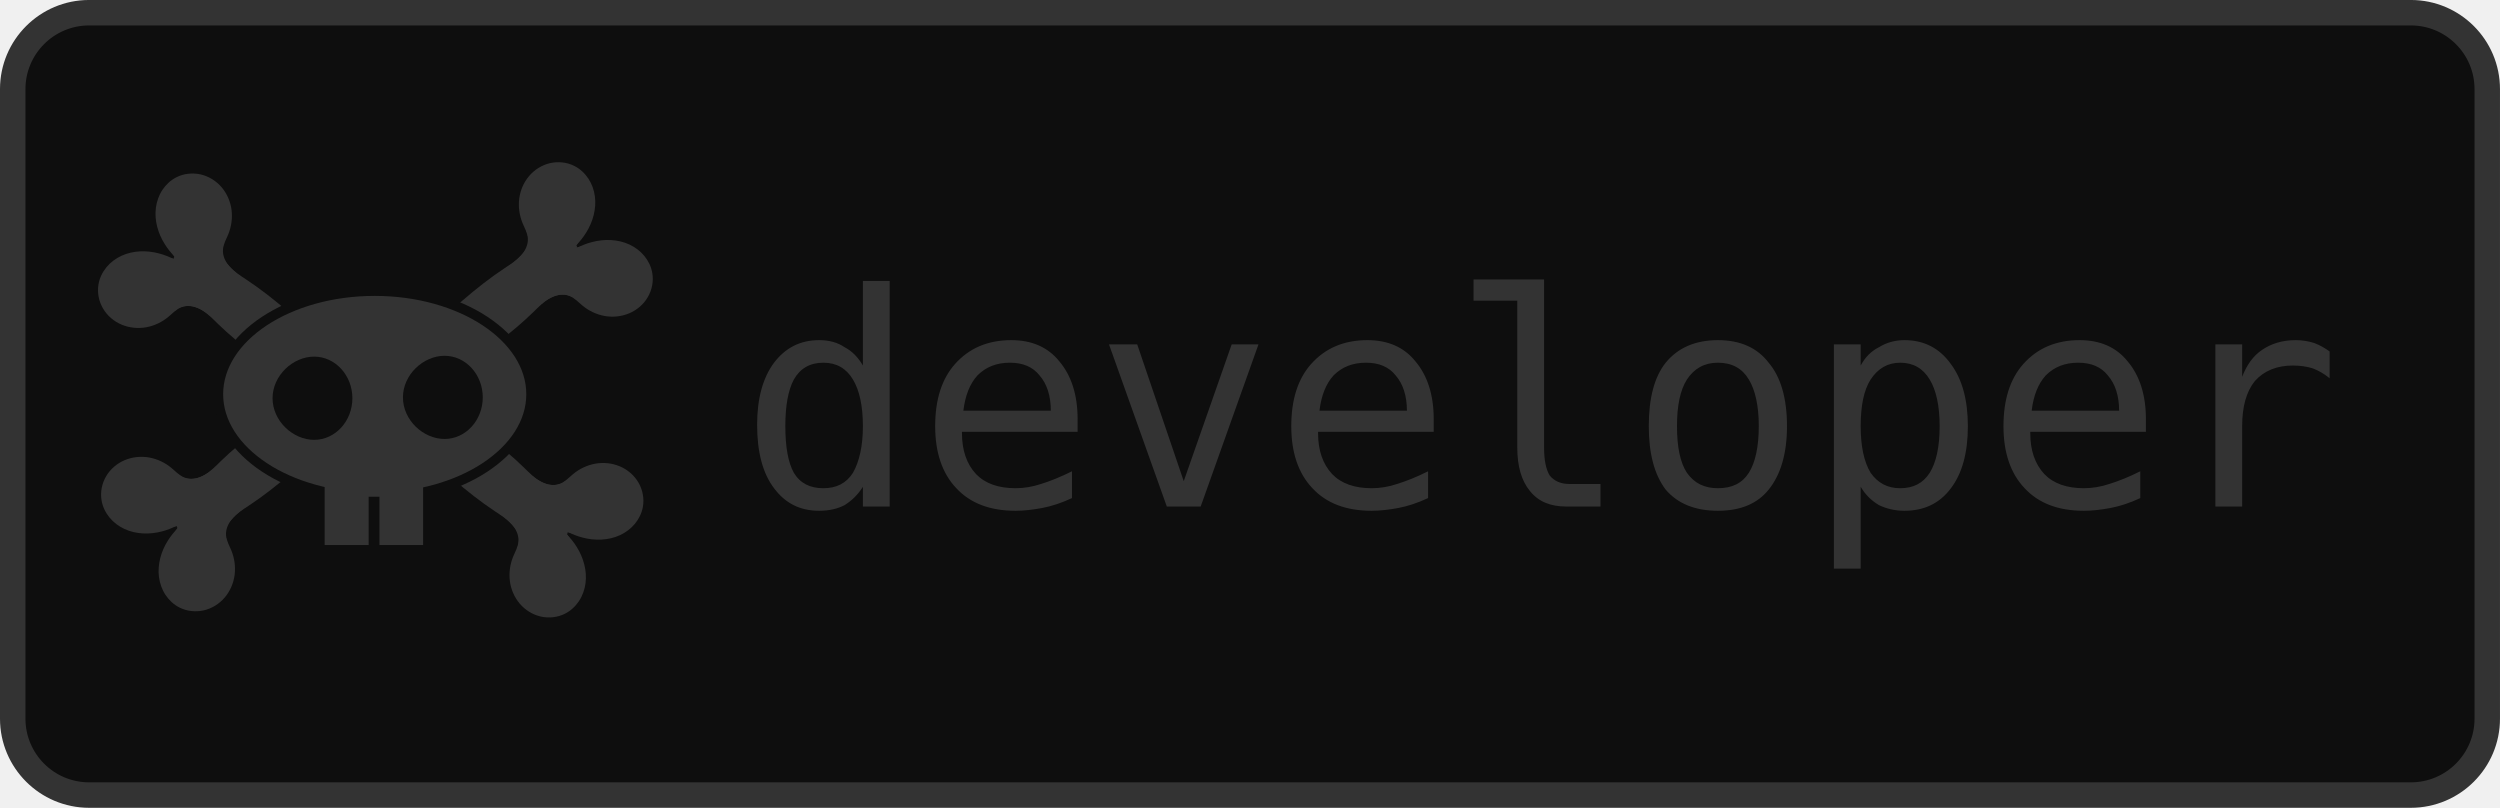
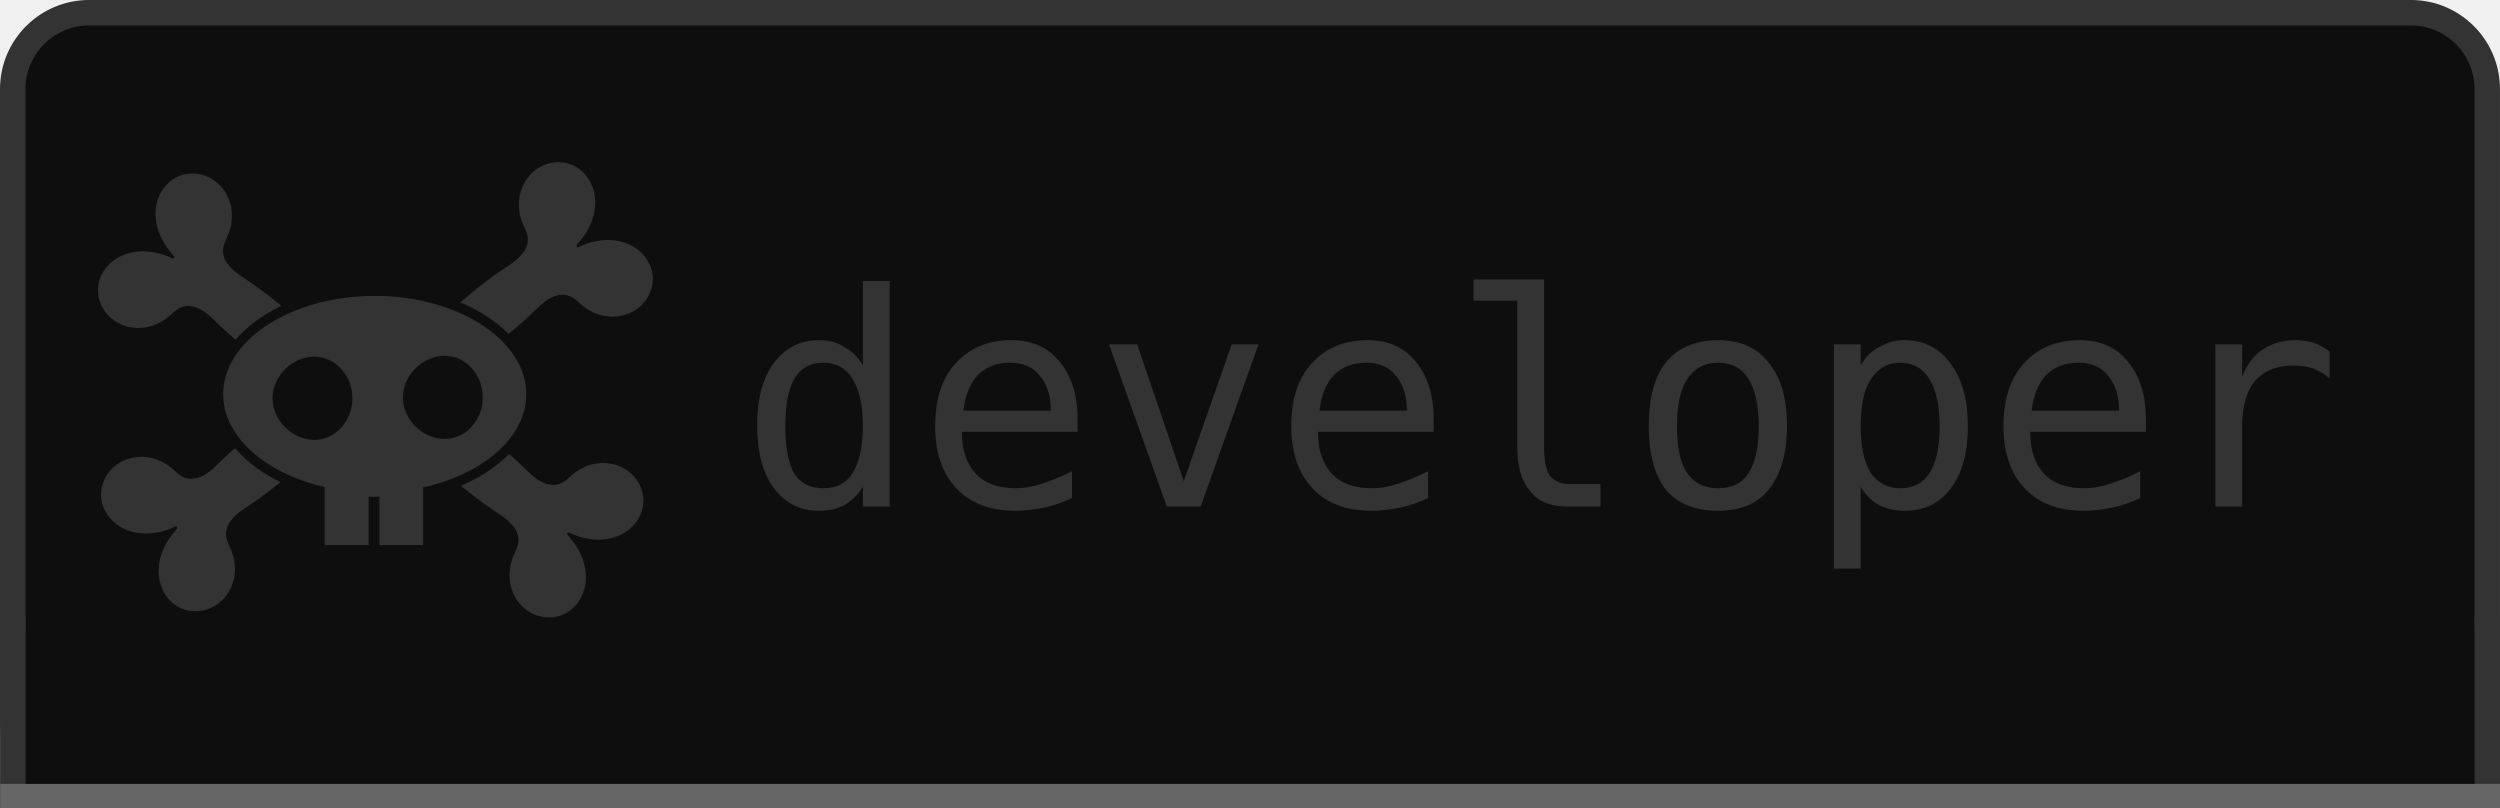
<svg xmlns="http://www.w3.org/2000/svg" width="25.967mm" height="8.391mm" viewBox="0 0 25.967 8.391" id="svg5978" version="1.1">
  <defs id="defs5980">
    <linearGradient id="linearGradient4502">
      <stop style="stop-color:#00fd00;stop-opacity:1;" offset="0" id="stop4504" />
      <stop style="stop-color:#00e100;stop-opacity:0;" offset="1" id="stop4506" />
    </linearGradient>
  </defs>
  <g id="layer1" transform="translate(-89.82604,-75.84613)">
    <g transform="matrix(0.9375,0,0,0.9375,48.21505,9.249671)" id="g9973-2">
      <rect style="fill:#0e0e0e;stroke:#333333;stroke-width:0.282px;stroke-linecap:butt;stroke-linejoin:miter;stroke-opacity:1;fill-opacity:1" id="rect5653-9-0-5" width="27.416" height="8.668" x="44.526" y="71.177" rx="0.847" />
      <text xml:space="preserve" style="font-style:normal;font-weight:normal;font-size:4.682px;line-height:125%;font-family:Sans;letter-spacing:0px;word-spacing:0px;fill:#333333;fill-opacity:1;stroke:none" x="52.57" y="76.649" id="text5655-6-2-1">
        <tspan id="tspan5657-9-1-1" x="52.57" y="76.649" style="font-style:normal;font-variant:normal;font-weight:normal;font-stretch:normal;font-size:3.277px;font-family:DejaVu Sans Mono;-inkscape-font-specification:DejaVu Sans Mono;fill:#333333">developer</tspan>
      </text>
      <text xml:space="preserve" style="font-style:normal;font-weight:normal;font-size:11.289px;line-height:125%;font-family:Sans;letter-spacing:0px;word-spacing:0px;fill:#000000;fill-opacity:1;stroke:none;stroke-width:1px;stroke-linecap:butt;stroke-linejoin:miter;stroke-opacity:1" x="23.93" y="71.434" id="text13068">
        <tspan id="tspan13070" x="23.93" y="71.434" />
      </text>
      <text xml:space="preserve" style="font-style:normal;font-weight:normal;font-size:9.263px;line-height:125%;font-family:Sans;letter-spacing:0px;word-spacing:0px;fill:#ffffff;fill-opacity:1;stroke:none;stroke-width:1px;stroke-linecap:butt;stroke-linejoin:miter;stroke-opacity:1" x="47.25" y="77.3" id="text13072">
        <tspan id="tspan13074" x="47.25" y="77.3" />
      </text>
      <g id="g4582">
        <g id="g4618" transform="matrix(0.6842361,0,0,0.6835565,11.89105,28.43185)" style="stroke:none;stroke-width:1.462;fill:#333333">
          <g id="g14306-1" transform="matrix(-0.7478905,-1.016779,-1.01666,0.7479777,167.5251,56.49062)" style="stroke:none;stroke-width:1.158;fill:#333333">
            <g id="g4592" style="stroke-width:1.158;stroke:none;fill:#333333">
              <g style="stroke:none;stroke-width:1.158;fill:#333333" id="g14294-1" transform="translate(-3.417744,-9.731978)">
                <path style="fill:#333333;fill-rule:evenodd;stroke:none;stroke-width:0.106;stroke-linecap:butt;stroke-linejoin:miter;stroke-opacity:1" d="m 49.101,85.015 c -0.01,-0.071 -0.028,-0.141 -0.055,-0.208 -0.06,-0.152 -0.166,-0.289 -0.309,-0.368 -0.071,-0.039 -0.152,-0.064 -0.233,-0.068 -0.082,-0.004 -0.164,0.011 -0.237,0.048 -0.096,0.048 -0.173,0.132 -0.215,0.23 -0.043,0.098 -0.051,0.211 -0.026,0.315 0.025,0.104 0.081,0.2 0.159,0.274 0.078,0.074 0.176,0.126 0.28,0.151 0.065,0.016 0.134,0.023 0.192,0.058 0.039,0.024 0.07,0.059 0.091,0.1 0.021,0.04 0.033,0.085 0.038,0.13 0.01,0.09 -0.006,0.181 -0.019,0.272 -0.057,0.406 -0.041,0.818 -0.056,1.227 -0.01,0.282 -0.036,0.563 -0.076,0.842" id="path14028-0-6-1-4" />
                <path style="fill:#333333;fill-rule:evenodd;stroke:none;stroke-width:0.106;stroke-linecap:butt;stroke-linejoin:miter;stroke-opacity:1" d="m 49.132,85.005 c 0.01,-0.071 0.028,-0.141 0.055,-0.208 0.06,-0.152 0.166,-0.289 0.309,-0.368 0.071,-0.039 0.152,-0.064 0.233,-0.068 0.082,-0.004 0.164,0.011 0.237,0.048 0.096,0.048 0.172,0.132 0.215,0.23 0.042,0.098 0.051,0.211 0.026,0.315 -0.025,0.104 -0.081,0.2 -0.159,0.274 -0.078,0.074 -0.175,0.126 -0.279,0.152 -0.065,0.016 -0.134,0.023 -0.192,0.058 -0.037,0.022 -0.066,0.054 -0.088,0.091 -0.022,0.037 -0.036,0.078 -0.044,0.12 -0.016,0.084 -0.009,0.17 -0.005,0.255 0.023,0.457 -0.033,0.915 -0.086,1.369 -0.022,0.188 -0.043,0.376 -0.064,0.563" id="path14028-0-6-1-8-9" />
              </g>
              <path style="fill:#333333;fill-rule:evenodd;stroke:none;stroke-width:0.327px;stroke-linecap:butt;stroke-linejoin:miter;stroke-opacity:1" d="m 45.908,78.074 -0.701,0.148" id="path4582" />
              <path style="opacity:1;fill:#333333;fill-opacity:1;stroke:none;stroke-width:0.378;stroke-opacity:1" d="m 45.724,75.394 c 0.052,0.483 0.062,0.973 0.094,1.46 0.014,0.357 0.047,0.715 0.045,1.072 -0.019,0.116 -0.198,0.068 -0.284,0.113 -0.094,0.012 -0.19,0.052 -0.285,0.041 -0.028,-0.132 0.011,-0.279 0.016,-0.415 0.105,-0.758 0.214,-1.516 0.356,-2.268 0.009,-0.027 0.046,-0.029 0.058,-0.004 z" id="path4588" />
              <path style="opacity:1;fill:#333333;fill-opacity:1;stroke:none;stroke-width:0.378;stroke-opacity:1" d="m 45.726,75.274 c 0.018,0.061 0.01,0.129 0.018,0.193 0.047,0.816 0.094,1.632 0.131,2.448 0.003,0.04 -0.006,0.086 -0.056,0.081 -0.179,0.036 -0.359,0.078 -0.538,0.112 -0.041,-0.015 -0.007,-0.073 -0.011,-0.106 0.02,-0.202 0.033,-0.404 0.067,-0.605 0.098,-0.655 0.198,-1.309 0.306,-1.963 0.015,-0.055 0.012,-0.119 0.045,-0.166 0.012,-0.01 0.03,-0.006 0.038,0.006 z" id="path4590" />
            </g>
          </g>
          <path id="path4608" d="m 43.594,-16.077 c -1.702,0.983 -3.325,2.134 -4.992,3.188 -1.571,1.051 -3.19,2.034 -4.722,3.139 0.116,0.666 0.547,1.307 0.807,1.955 0.083,0.201 0.252,0.666 0.502,0.357 2.88,-2.668 5.681,-5.424 8.411,-8.244 0.145,-0.104 0.301,-0.397 -0.006,-0.395 z" style="opacity:1;fill:#333333;fill-opacity:1;stroke:none;stroke-width:0.378;stroke-opacity:1" transform="matrix(0.2822222,0,0,0.2822222,44.40046,70.91444)" />
          <path id="path4610" d="m 42.865,-20.977 c -1.514,0.067 -2.428,1.874 -1.848,3.204 0.204,0.551 0.515,1.21 0.111,1.754 -0.465,0.831 -1.447,1.165 -2.131,1.782 -1.344,1.056 -2.675,2.159 -3.825,3.426 -0.053,0.121 -0.303,0.094 -0.3,0.28 -0.396,0.267 -1.133,0.566 -0.929,1.169 0.279,0.694 0.561,1.418 1.003,2.023 0.388,-0.031 0.644,-0.506 0.967,-0.707 0.524,-0.497 1.078,-0.969 1.654,-1.389 0.204,-0.207 0.235,-0.642 0.599,-0.639 0.496,-0.023 0.887,-0.562 1.311,-0.824 1.099,-0.795 1.987,-1.867 3.153,-2.566 0.643,-0.351 1.353,0.037 1.818,0.503 0.864,0.696 2.24,0.853 3.092,0.05 0.915,-0.675 0.964,-2.138 0.109,-2.882 -0.595,-0.635 -1.489,-0.8 -2.319,-0.672 -0.535,0.033 -1.099,0.328 -1.57,0.404 -0.017,-0.076 0.209,-0.26 0.235,-0.399 0.742,-0.915 1.338,-2.255 0.716,-3.393 -0.351,-0.672 -1.066,-1.182 -1.846,-1.124 z" style="opacity:1;fill:#333333;fill-opacity:1;stroke:none;stroke-width:0.378;stroke-opacity:1" transform="matrix(0.2822222,0,0,0.2822222,44.40046,70.91444)" />
          <path id="path4612" d="m 42.857,-21.02 c -1.357,0.098 -2.298,1.581 -1.982,2.87 0.109,0.722 0.734,1.573 0.113,2.229 -0.838,0.968 -2.026,1.535 -2.952,2.411 -1.397,1.167 -2.701,2.438 -4.079,3.623 -0.277,0.428 0.175,0.939 0.296,1.352 0.218,0.428 0.391,0.891 0.668,1.284 0.403,-0.057 0.658,-0.542 1.001,-0.753 1.753,-1.606 3.792,-2.868 5.517,-4.507 0.633,-0.526 1.439,-1.314 2.333,-0.87 0.669,0.416 1.306,1.052 2.168,1.017 1.177,0.12 2.4,-0.822 2.345,-2.055 -0.022,-1.296 -1.353,-2.264 -2.6,-2.1 -0.587,-0.025 -1.272,0.252 -1.749,0.321 0.538,-0.886 1.213,-1.834 1.041,-2.934 -0.104,-1.048 -1.059,-1.92 -2.12,-1.888 z" style="opacity:1;fill:#333333;fill-opacity:1;stroke:none;stroke-width:0.378;stroke-opacity:1" transform="matrix(0.2822222,0,0,0.2822222,44.40046,70.91444)" />
        </g>
        <g style="stroke:none;stroke-width:1.462;fill:#333333" id="g4618-4" transform="matrix(-0.6842361,0,0,0.6835565,85.1972,28.55711)">
          <g id="g14306-1-1" transform="matrix(-0.7478905,-1.016779,-1.01666,0.7479777,167.5251,56.49062)" style="stroke:none;stroke-width:1.158;fill:#333333">
            <g id="g4592-2" style="stroke-width:1.158;stroke:none;fill:#333333">
              <g style="stroke:none;stroke-width:1.158;fill:#333333" id="g14294-1-0" transform="translate(-3.417744,-9.731978)">
                <path style="fill:#333333;fill-rule:evenodd;stroke:none;stroke-width:0.106;stroke-linecap:butt;stroke-linejoin:miter;stroke-opacity:1" d="m 49.101,85.015 c -0.01,-0.071 -0.028,-0.141 -0.055,-0.208 -0.06,-0.152 -0.166,-0.289 -0.309,-0.368 -0.071,-0.039 -0.152,-0.064 -0.233,-0.068 -0.082,-0.004 -0.164,0.011 -0.237,0.048 -0.096,0.048 -0.173,0.132 -0.215,0.23 -0.043,0.098 -0.051,0.211 -0.026,0.315 0.025,0.104 0.081,0.2 0.159,0.274 0.078,0.074 0.176,0.126 0.28,0.151 0.065,0.016 0.134,0.023 0.192,0.058 0.039,0.024 0.07,0.059 0.091,0.1 0.021,0.04 0.033,0.085 0.038,0.13 0.01,0.09 -0.006,0.181 -0.019,0.272 -0.057,0.406 -0.041,0.818 -0.056,1.227 -0.01,0.282 -0.036,0.563 -0.076,0.842" id="path14028-0-6-1-4-6" />
                <path style="fill:#333333;fill-rule:evenodd;stroke:none;stroke-width:0.106;stroke-linecap:butt;stroke-linejoin:miter;stroke-opacity:1" d="m 49.132,85.005 c 0.01,-0.071 0.028,-0.141 0.055,-0.208 0.06,-0.152 0.166,-0.289 0.309,-0.368 0.071,-0.039 0.152,-0.064 0.233,-0.068 0.082,-0.004 0.164,0.011 0.237,0.048 0.096,0.048 0.172,0.132 0.215,0.23 0.042,0.098 0.051,0.211 0.026,0.315 -0.025,0.104 -0.081,0.2 -0.159,0.274 -0.078,0.074 -0.175,0.126 -0.279,0.152 -0.065,0.016 -0.134,0.023 -0.192,0.058 -0.037,0.022 -0.066,0.054 -0.088,0.091 -0.022,0.037 -0.036,0.078 -0.044,0.12 -0.016,0.084 -0.009,0.17 -0.005,0.255 0.023,0.457 -0.033,0.915 -0.086,1.369 -0.022,0.188 -0.043,0.376 -0.064,0.563" id="path14028-0-6-1-8-9-7" />
              </g>
              <path style="fill:#333333;fill-rule:evenodd;stroke:none;stroke-width:0.327px;stroke-linecap:butt;stroke-linejoin:miter;stroke-opacity:1" d="m 45.908,78.074 -0.701,0.148" id="path4582-3" />
              <path style="opacity:1;fill:#333333;fill-opacity:1;stroke:none;stroke-width:0.378;stroke-opacity:1" d="m 45.724,75.394 c 0.052,0.483 0.062,0.973 0.094,1.46 0.014,0.357 0.047,0.715 0.045,1.072 -0.019,0.116 -0.198,0.068 -0.284,0.113 -0.094,0.012 -0.19,0.052 -0.285,0.041 -0.028,-0.132 0.011,-0.279 0.016,-0.415 0.105,-0.758 0.214,-1.516 0.356,-2.268 0.009,-0.027 0.046,-0.029 0.058,-0.004 z" id="path4588-2" />
              <path style="opacity:1;fill:#333333;fill-opacity:1;stroke:none;stroke-width:0.378;stroke-opacity:1" d="m 45.726,75.274 c 0.018,0.061 0.01,0.129 0.018,0.193 0.047,0.816 0.094,1.632 0.131,2.448 0.003,0.04 -0.006,0.086 -0.056,0.081 -0.179,0.036 -0.359,0.078 -0.538,0.112 -0.041,-0.015 -0.007,-0.073 -0.011,-0.106 0.02,-0.202 0.033,-0.404 0.067,-0.605 0.098,-0.655 0.198,-1.309 0.306,-1.963 0.015,-0.055 0.012,-0.119 0.045,-0.166 0.012,-0.01 0.03,-0.006 0.038,0.006 z" id="path4590-8" />
            </g>
          </g>
          <path id="path4608-1" d="m 43.594,-16.077 c -1.702,0.983 -3.325,2.134 -4.992,3.188 -1.571,1.051 -3.19,2.034 -4.722,3.139 0.116,0.666 0.547,1.307 0.807,1.955 0.083,0.201 0.252,0.666 0.502,0.357 2.88,-2.668 5.681,-5.424 8.411,-8.244 0.145,-0.104 0.301,-0.397 -0.006,-0.395 z" style="opacity:1;fill:#333333;fill-opacity:1;stroke:none;stroke-width:0.378;stroke-opacity:1" transform="matrix(0.2822222,0,0,0.2822222,44.40046,70.91444)" />
          <path id="path4610-3" d="m 42.865,-20.977 c -1.514,0.067 -2.428,1.874 -1.848,3.204 0.204,0.551 0.515,1.21 0.111,1.754 -0.465,0.831 -1.447,1.165 -2.131,1.782 -1.344,1.056 -2.675,2.159 -3.825,3.426 -0.053,0.121 -0.303,0.094 -0.3,0.28 -0.396,0.267 -1.133,0.566 -0.929,1.169 0.279,0.694 0.561,1.418 1.003,2.023 0.388,-0.031 0.644,-0.506 0.967,-0.707 0.524,-0.497 1.078,-0.969 1.654,-1.389 0.204,-0.207 0.235,-0.642 0.599,-0.639 0.496,-0.023 0.887,-0.562 1.311,-0.824 1.099,-0.795 1.987,-1.867 3.153,-2.566 0.643,-0.351 1.353,0.037 1.818,0.503 0.864,0.696 2.24,0.853 3.092,0.05 0.915,-0.675 0.964,-2.138 0.109,-2.882 -0.595,-0.635 -1.489,-0.8 -2.319,-0.672 -0.535,0.033 -1.099,0.328 -1.57,0.404 -0.017,-0.076 0.209,-0.26 0.235,-0.399 0.742,-0.915 1.338,-2.255 0.716,-3.393 -0.351,-0.672 -1.066,-1.182 -1.846,-1.124 z" style="opacity:1;fill:#333333;fill-opacity:1;stroke:none;stroke-width:0.378;stroke-opacity:1" transform="matrix(0.2822222,0,0,0.2822222,44.40046,70.91444)" />
          <path transform="matrix(0.2822222,0,0,0.2822222,44.40046,70.91444)" id="path4612-4" d="m 42.857,-21.02 c -1.357,0.098 -2.298,1.581 -1.982,2.87 0.109,0.722 0.734,1.573 0.113,2.229 -0.838,0.968 -2.026,1.535 -2.952,2.411 -1.397,1.167 -2.701,2.438 -4.079,3.623 -0.277,0.428 0.175,0.939 0.296,1.352 0.218,0.428 0.391,0.891 0.668,1.284 0.403,-0.057 0.658,-0.542 1.001,-0.753 1.753,-1.606 3.792,-2.868 5.517,-4.507 0.633,-0.526 1.439,-1.314 2.333,-0.87 0.669,0.416 1.306,1.052 2.168,1.017 1.177,0.12 2.4,-0.822 2.345,-2.055 -0.022,-1.296 -1.353,-2.264 -2.6,-2.1 -0.587,-0.025 -1.272,0.252 -1.749,0.321 0.538,-0.886 1.213,-1.834 1.041,-2.934 -0.104,-1.048 -1.059,-1.92 -2.12,-1.888 z" style="opacity:1;fill:#333333;fill-opacity:1;stroke:none;stroke-width:0.378;stroke-opacity:1" />
        </g>
        <g style="stroke:none;stroke-width:1.462;fill:#333333" id="g4618-4-6" transform="matrix(-0.6842361,0,0,-0.6835565,85.23134,122.2103)">
          <g id="g14306-1-1-7" transform="matrix(-0.7478905,-1.016779,-1.01666,0.7479777,167.5251,56.49062)" style="stroke:none;stroke-width:1.158;fill:#333333">
            <g id="g4592-2-4" style="stroke-width:1.158;stroke:none;fill:#333333">
              <g style="stroke:none;stroke-width:1.158;fill:#333333" id="g14294-1-0-3" transform="translate(-3.417744,-9.731978)">
                <path style="fill:#333333;fill-rule:evenodd;stroke:none;stroke-width:0.106;stroke-linecap:butt;stroke-linejoin:miter;stroke-opacity:1" d="m 49.101,85.015 c -0.01,-0.071 -0.028,-0.141 -0.055,-0.208 -0.06,-0.152 -0.166,-0.289 -0.309,-0.368 -0.071,-0.039 -0.152,-0.064 -0.233,-0.068 -0.082,-0.004 -0.164,0.011 -0.237,0.048 -0.096,0.048 -0.173,0.132 -0.215,0.23 -0.043,0.098 -0.051,0.211 -0.026,0.315 0.025,0.104 0.081,0.2 0.159,0.274 0.078,0.074 0.176,0.126 0.28,0.151 0.065,0.016 0.134,0.023 0.192,0.058 0.039,0.024 0.07,0.059 0.091,0.1 0.021,0.04 0.033,0.085 0.038,0.13 0.01,0.09 -0.006,0.181 -0.019,0.272 -0.057,0.406 -0.041,0.818 -0.056,1.227 -0.01,0.282 -0.036,0.563 -0.076,0.842" id="path14028-0-6-1-4-6-4" />
                <path style="fill:#333333;fill-rule:evenodd;stroke:none;stroke-width:0.106;stroke-linecap:butt;stroke-linejoin:miter;stroke-opacity:1" d="m 49.132,85.005 c 0.01,-0.071 0.028,-0.141 0.055,-0.208 0.06,-0.152 0.166,-0.289 0.309,-0.368 0.071,-0.039 0.152,-0.064 0.233,-0.068 0.082,-0.004 0.164,0.011 0.237,0.048 0.096,0.048 0.172,0.132 0.215,0.23 0.042,0.098 0.051,0.211 0.026,0.315 -0.025,0.104 -0.081,0.2 -0.159,0.274 -0.078,0.074 -0.175,0.126 -0.279,0.152 -0.065,0.016 -0.134,0.023 -0.192,0.058 -0.037,0.022 -0.066,0.054 -0.088,0.091 -0.022,0.037 -0.036,0.078 -0.044,0.12 -0.016,0.084 -0.009,0.17 -0.005,0.255 0.023,0.457 -0.033,0.915 -0.086,1.369 -0.022,0.188 -0.043,0.376 -0.064,0.563" id="path14028-0-6-1-8-9-7-4" />
              </g>
              <path style="fill:#333333;fill-rule:evenodd;stroke:none;stroke-width:0.327px;stroke-linecap:butt;stroke-linejoin:miter;stroke-opacity:1" d="m 45.908,78.074 -0.701,0.148" id="path4582-3-2" />
              <path style="opacity:1;fill:#333333;fill-opacity:1;stroke:none;stroke-width:0.378;stroke-opacity:1" d="m 45.724,75.394 c 0.052,0.483 0.062,0.973 0.094,1.46 0.014,0.357 0.047,0.715 0.045,1.072 -0.019,0.116 -0.198,0.068 -0.284,0.113 -0.094,0.012 -0.19,0.052 -0.285,0.041 -0.028,-0.132 0.011,-0.279 0.016,-0.415 0.105,-0.758 0.214,-1.516 0.356,-2.268 0.009,-0.027 0.046,-0.029 0.058,-0.004 z" id="path4588-2-2" />
              <path style="opacity:1;fill:#333333;fill-opacity:1;stroke:none;stroke-width:0.378;stroke-opacity:1" d="m 45.726,75.274 c 0.018,0.061 0.01,0.129 0.018,0.193 0.047,0.816 0.094,1.632 0.131,2.448 0.003,0.04 -0.006,0.086 -0.056,0.081 -0.179,0.036 -0.359,0.078 -0.538,0.112 -0.041,-0.015 -0.007,-0.073 -0.011,-0.106 0.02,-0.202 0.033,-0.404 0.067,-0.605 0.098,-0.655 0.198,-1.309 0.306,-1.963 0.015,-0.055 0.012,-0.119 0.045,-0.166 0.012,-0.01 0.03,-0.006 0.038,0.006 z" id="path4590-8-4" />
            </g>
          </g>
          <path id="path4608-1-0" d="m 43.594,-16.077 c -1.702,0.983 -3.325,2.134 -4.992,3.188 -1.571,1.051 -3.19,2.034 -4.722,3.139 0.116,0.666 0.547,1.307 0.807,1.955 0.083,0.201 0.252,0.666 0.502,0.357 2.88,-2.668 5.681,-5.424 8.411,-8.244 0.145,-0.104 0.301,-0.397 -0.006,-0.395 z" style="opacity:1;fill:#333333;fill-opacity:1;stroke:none;stroke-width:0.378;stroke-opacity:1" transform="matrix(0.2822222,0,0,0.2822222,44.40046,70.91444)" />
          <path id="path4610-3-1" d="m 42.865,-20.977 c -1.514,0.067 -2.428,1.874 -1.848,3.204 0.204,0.551 0.515,1.21 0.111,1.754 -0.465,0.831 -1.447,1.165 -2.131,1.782 -1.344,1.056 -2.675,2.159 -3.825,3.426 -0.053,0.121 -0.303,0.094 -0.3,0.28 -0.396,0.267 -1.133,0.566 -0.929,1.169 0.279,0.694 0.561,1.418 1.003,2.023 0.388,-0.031 0.644,-0.506 0.967,-0.707 0.524,-0.497 1.078,-0.969 1.654,-1.389 0.204,-0.207 0.235,-0.642 0.599,-0.639 0.496,-0.023 0.887,-0.562 1.311,-0.824 1.099,-0.795 1.987,-1.867 3.153,-2.566 0.643,-0.351 1.353,0.037 1.818,0.503 0.864,0.696 2.24,0.853 3.092,0.05 0.915,-0.675 0.964,-2.138 0.109,-2.882 -0.595,-0.635 -1.489,-0.8 -2.319,-0.672 -0.535,0.033 -1.099,0.328 -1.57,0.404 -0.017,-0.076 0.209,-0.26 0.235,-0.399 0.742,-0.915 1.338,-2.255 0.716,-3.393 -0.351,-0.672 -1.066,-1.182 -1.846,-1.124 z" style="opacity:1;fill:#333333;fill-opacity:1;stroke:none;stroke-width:0.378;stroke-opacity:1" transform="matrix(0.2822222,0,0,0.2822222,44.40046,70.91444)" />
          <path transform="matrix(0.2822222,0,0,0.2822222,44.40046,70.91444)" id="path4612-4-3" d="m 42.857,-21.02 c -1.357,0.098 -2.298,1.581 -1.982,2.87 0.109,0.722 0.734,1.573 0.113,2.229 -0.838,0.968 -2.026,1.535 -2.952,2.411 -1.397,1.167 -2.701,2.438 -4.079,3.623 -0.277,0.428 0.175,0.939 0.296,1.352 0.218,0.428 0.391,0.891 0.668,1.284 0.403,-0.057 0.658,-0.542 1.001,-0.753 1.753,-1.606 3.792,-2.868 5.517,-4.507 0.633,-0.526 1.439,-1.314 2.333,-0.87 0.669,0.416 1.306,1.052 2.168,1.017 1.177,0.12 2.4,-0.822 2.345,-2.055 -0.022,-1.296 -1.353,-2.264 -2.6,-2.1 -0.587,-0.025 -1.272,0.252 -1.749,0.321 0.538,-0.886 1.213,-1.834 1.041,-2.934 -0.104,-1.048 -1.059,-1.92 -2.12,-1.888 z" style="opacity:1;fill:#333333;fill-opacity:1;stroke:none;stroke-width:0.378;stroke-opacity:1" />
        </g>
        <g style="stroke:none;stroke-width:1.462;fill:#333333" id="g4618-4-6-9" transform="matrix(0.6842361,0,0,-0.6835565,11.78723,122.2786)">
          <g id="g14306-1-1-7-4" transform="matrix(-0.7478905,-1.016779,-1.01666,0.7479777,167.5251,56.49062)" style="stroke:none;stroke-width:1.158;fill:#333333">
            <g id="g4592-2-4-9" style="stroke-width:1.158;stroke:none;fill:#333333">
              <g style="stroke:none;stroke-width:1.158;fill:#333333" id="g14294-1-0-3-1" transform="translate(-3.417744,-9.731978)">
                <path style="fill:#333333;fill-rule:evenodd;stroke:none;stroke-width:0.106;stroke-linecap:butt;stroke-linejoin:miter;stroke-opacity:1" d="m 49.101,85.015 c -0.01,-0.071 -0.028,-0.141 -0.055,-0.208 -0.06,-0.152 -0.166,-0.289 -0.309,-0.368 -0.071,-0.039 -0.152,-0.064 -0.233,-0.068 -0.082,-0.004 -0.164,0.011 -0.237,0.048 -0.096,0.048 -0.173,0.132 -0.215,0.23 -0.043,0.098 -0.051,0.211 -0.026,0.315 0.025,0.104 0.081,0.2 0.159,0.274 0.078,0.074 0.176,0.126 0.28,0.151 0.065,0.016 0.134,0.023 0.192,0.058 0.039,0.024 0.07,0.059 0.091,0.1 0.021,0.04 0.033,0.085 0.038,0.13 0.01,0.09 -0.006,0.181 -0.019,0.272 -0.057,0.406 -0.041,0.818 -0.056,1.227 -0.01,0.282 -0.036,0.563 -0.076,0.842" id="path14028-0-6-1-4-6-4-5" />
                <path style="fill:#333333;fill-rule:evenodd;stroke:none;stroke-width:0.106;stroke-linecap:butt;stroke-linejoin:miter;stroke-opacity:1" d="m 49.132,85.005 c 0.01,-0.071 0.028,-0.141 0.055,-0.208 0.06,-0.152 0.166,-0.289 0.309,-0.368 0.071,-0.039 0.152,-0.064 0.233,-0.068 0.082,-0.004 0.164,0.011 0.237,0.048 0.096,0.048 0.172,0.132 0.215,0.23 0.042,0.098 0.051,0.211 0.026,0.315 -0.025,0.104 -0.081,0.2 -0.159,0.274 -0.078,0.074 -0.175,0.126 -0.279,0.152 -0.065,0.016 -0.134,0.023 -0.192,0.058 -0.037,0.022 -0.066,0.054 -0.088,0.091 -0.022,0.037 -0.036,0.078 -0.044,0.12 -0.016,0.084 -0.009,0.17 -0.005,0.255 0.023,0.457 -0.033,0.915 -0.086,1.369 -0.022,0.188 -0.043,0.376 -0.064,0.563" id="path14028-0-6-1-8-9-7-4-7" />
              </g>
              <path style="fill:#333333;fill-rule:evenodd;stroke:none;stroke-width:0.327px;stroke-linecap:butt;stroke-linejoin:miter;stroke-opacity:1" d="m 45.908,78.074 -0.701,0.148" id="path4582-3-2-1" />
              <path style="opacity:1;fill:#333333;fill-opacity:1;stroke:none;stroke-width:0.378;stroke-opacity:1" d="m 45.724,75.394 c 0.052,0.483 0.062,0.973 0.094,1.46 0.014,0.357 0.047,0.715 0.045,1.072 -0.019,0.116 -0.198,0.068 -0.284,0.113 -0.094,0.012 -0.19,0.052 -0.285,0.041 -0.028,-0.132 0.011,-0.279 0.016,-0.415 0.105,-0.758 0.214,-1.516 0.356,-2.268 0.009,-0.027 0.046,-0.029 0.058,-0.004 z" id="path4588-2-2-8" />
              <path style="opacity:1;fill:#333333;fill-opacity:1;stroke:none;stroke-width:0.378;stroke-opacity:1" d="m 45.726,75.274 c 0.018,0.061 0.01,0.129 0.018,0.193 0.047,0.816 0.094,1.632 0.131,2.448 0.003,0.04 -0.006,0.086 -0.056,0.081 -0.179,0.036 -0.359,0.078 -0.538,0.112 -0.041,-0.015 -0.007,-0.073 -0.011,-0.106 0.02,-0.202 0.033,-0.404 0.067,-0.605 0.098,-0.655 0.198,-1.309 0.306,-1.963 0.015,-0.055 0.012,-0.119 0.045,-0.166 0.012,-0.01 0.03,-0.006 0.038,0.006 z" id="path4590-8-4-9" />
            </g>
          </g>
          <path id="path4608-1-0-1" d="m 43.594,-16.077 c -1.702,0.983 -3.325,2.134 -4.992,3.188 -1.571,1.051 -3.19,2.034 -4.722,3.139 0.116,0.666 0.547,1.307 0.807,1.955 0.083,0.201 0.252,0.666 0.502,0.357 2.88,-2.668 5.681,-5.424 8.411,-8.244 0.145,-0.104 0.301,-0.397 -0.006,-0.395 z" style="opacity:1;fill:#333333;fill-opacity:1;stroke:none;stroke-width:0.378;stroke-opacity:1" transform="matrix(0.2822222,0,0,0.2822222,44.40046,70.91444)" />
          <path id="path4610-3-1-9" d="m 42.865,-20.977 c -1.514,0.067 -2.428,1.874 -1.848,3.204 0.204,0.551 0.515,1.21 0.111,1.754 -0.465,0.831 -1.447,1.165 -2.131,1.782 -1.344,1.056 -2.675,2.159 -3.825,3.426 -0.053,0.121 -0.303,0.094 -0.3,0.28 -0.396,0.267 -1.133,0.566 -0.929,1.169 0.279,0.694 0.561,1.418 1.003,2.023 0.388,-0.031 0.644,-0.506 0.967,-0.707 0.524,-0.497 1.078,-0.969 1.654,-1.389 0.204,-0.207 0.235,-0.642 0.599,-0.639 0.496,-0.023 0.887,-0.562 1.311,-0.824 1.099,-0.795 1.987,-1.867 3.153,-2.566 0.643,-0.351 1.353,0.037 1.818,0.503 0.864,0.696 2.24,0.853 3.092,0.05 0.915,-0.675 0.964,-2.138 0.109,-2.882 -0.595,-0.635 -1.489,-0.8 -2.319,-0.672 -0.535,0.033 -1.099,0.328 -1.57,0.404 -0.017,-0.076 0.209,-0.26 0.235,-0.399 0.742,-0.915 1.338,-2.255 0.716,-3.393 -0.351,-0.672 -1.066,-1.182 -1.846,-1.124 z" style="opacity:1;fill:#333333;fill-opacity:1;stroke:none;stroke-width:0.378;stroke-opacity:1" transform="matrix(0.2822222,0,0,0.2822222,44.40046,70.91444)" />
          <path id="path4612-4-3-2" d="m 42.857,-21.02 c -1.357,0.098 -2.298,1.581 -1.982,2.87 0.109,0.722 0.734,1.573 0.113,2.229 -0.838,0.968 -2.026,1.535 -2.952,2.411 -1.397,1.167 -2.701,2.438 -4.079,3.623 -0.277,0.428 0.175,0.939 0.296,1.352 0.218,0.428 0.391,0.891 0.668,1.284 0.403,-0.057 0.658,-0.542 1.001,-0.753 1.753,-1.606 3.792,-2.868 5.517,-4.507 0.633,-0.526 1.439,-1.314 2.333,-0.87 0.669,0.416 1.306,1.052 2.168,1.017 1.177,0.12 2.4,-0.822 2.345,-2.055 -0.022,-1.296 -1.353,-2.264 -2.6,-2.1 -0.587,-0.025 -1.272,0.252 -1.749,0.321 0.538,-0.886 1.213,-1.834 1.041,-2.934 -0.104,-1.048 -1.059,-1.92 -2.12,-1.888 z" style="opacity:1;fill:#333333;fill-opacity:1;stroke:none;stroke-width:0.378;stroke-opacity:1" transform="matrix(0.2822222,0,0,0.2822222,44.40046,70.91444)" />
        </g>
        <g transform="matrix(1.052824,0,0,1.126556,-2.57262,-9.747937)" id="g13950" style="fill:#333333">
          <path id="path13625" d="m 50.189,75.586 a 1.644,1.016 0 0 1 -1.644,1.016 1.644,1.016 0 0 1 -1.644,-1.016 1.644,1.016 0 0 1 1.644,-1.016 1.644,1.016 0 0 1 1.644,1.016 z" style="opacity:1;fill:#333333;fill-opacity:1;stroke:#0e0e0e;stroke-width:0.098;stroke-miterlimit:4;stroke-dasharray:none;stroke-opacity:1" />
          <path id="rect13627" d="m 48.018,76.033 1.036,0 0,1.036 -1.036,0 z" style="opacity:1;fill:#333333;fill-opacity:1;stroke:none;stroke-width:0.17;stroke-miterlimit:4;stroke-dasharray:none;stroke-opacity:1" />
          <path id="path13998" d="m 48.538,76.594 0,0.68" style="fill:#333333;fill-rule:evenodd;stroke:#0e0e0e;stroke-width:0.114;stroke-linecap:butt;stroke-linejoin:miter;stroke-opacity:1" />
          <path style="font-size:medium;font-style:normal;font-variant:normal;font-weight:normal;font-stretch:normal;text-indent:0;text-align:start;text-decoration:none;line-height:normal;letter-spacing:normal;word-spacing:normal;text-transform:none;direction:ltr;block-progression:tb;writing-mode:lr-tb;text-anchor:start;baseline-shift:baseline;color:#000000;fill:#0e0e0e;fill-opacity:1;fill-rule:nonzero;stroke:none;stroke-width:0.216;marker:none;visibility:visible;display:inline;overflow:visible;enable-background:accumulate;font-family:Sans;-inkscape-font-specification:Sans" d="M 11.562 13.125 C 10.781 13.125 10.031 13.82 10.031 14.656 C 10.031 15.493 10.781 16.188 11.562 16.188 C 12.344 16.188 12.969 15.493 12.969 14.656 C 12.969 13.82 12.344 13.125 11.562 13.125 z " transform="matrix(0.285933,0,0,0.2672188,44.60166,71.70893)" id="path13637-4" />
          <path style="font-size:medium;font-style:normal;font-variant:normal;font-weight:normal;font-stretch:normal;text-indent:0;text-align:start;text-decoration:none;line-height:normal;letter-spacing:normal;word-spacing:normal;text-transform:none;direction:ltr;block-progression:tb;writing-mode:lr-tb;text-anchor:start;baseline-shift:baseline;color:#000000;fill:#0e0e0e;fill-opacity:1;fill-rule:nonzero;stroke:none;stroke-width:0.216;marker:none;visibility:visible;display:inline;overflow:visible;enable-background:accumulate;font-family:Sans;-inkscape-font-specification:Sans" d="m 49.28,75.208 c -0.224,0 -0.438,0.186 -0.438,0.409 0,0.224 0.214,0.409 0.438,0.409 0.224,0 0.402,-0.186 0.402,-0.409 0,-0.224 -0.179,-0.409 -0.402,-0.409 z" id="path13637-4-1" />
        </g>
      </g>
+       <g transform="matrix(1.066667,0,0,1.066667,151.7719,19.16096)" style="fill:#0e0e0e" id="g6190-7">
+         <path style="font-size:medium;font-style:normal;font-variant:normal;font-weight:normal;font-stretch:normal;text-indent:0;text-align:start;text-decoration:none;line-height:normal;letter-spacing:normal;word-spacing:normal;text-transform:none;direction:ltr;block-progression:tb;writing-mode:lr-tb;text-anchor:start;baseline-shift:baseline;color:#000000;fill:#0e0e0e;fill-opacity:1;fill-rule:nonzero;stroke:none;stroke-width:0.264;marker:none;visibility:visible;display:inline;overflow:visible;enable-background:accumulate;font-family:Sans;-inkscape-font-specification:Sans" d="m -100.573,55.185 0,0.115 0,1.522 0,0.115 0.158,0 25.516,0 0.123,0 0,-0.115 0,-1.522 0,-0.115 -0.123,0 -25.516,0 -0.158,0 z" id="rect3072-1" />
+         <path style="fill:#0e0e0e;stroke:#333333;stroke-width:0.265;stroke-linecap:butt;stroke-linejoin:miter;stroke-miterlimit:4;stroke-opacity:1;stroke-dasharray:none" d="m -100.542,55.031 c 0,1.931 0,2.025 0,2.025 l 0,0" id="path3850-8" />
+         <path id="path3863-1" d="m -74.839,55.031 c 0,1.931 0,2.025 0,2.025 l 0,0" style="fill:#0e0e0e;stroke:#333333;stroke-width:0.265;stroke-linecap:butt;stroke-linejoin:miter;stroke-miterlimit:4;stroke-opacity:1;stroke-dasharray:none" />
+         <path style="fill:#0e0e0e;stroke:#666666;stroke-width:0.282px;stroke-linecap:butt;stroke-linejoin:miter;stroke-opacity:1" d="m -100.673,56.916 25.969,0" id="path3896-9" />
+       </g>
    </g>
  </g>
</svg>
